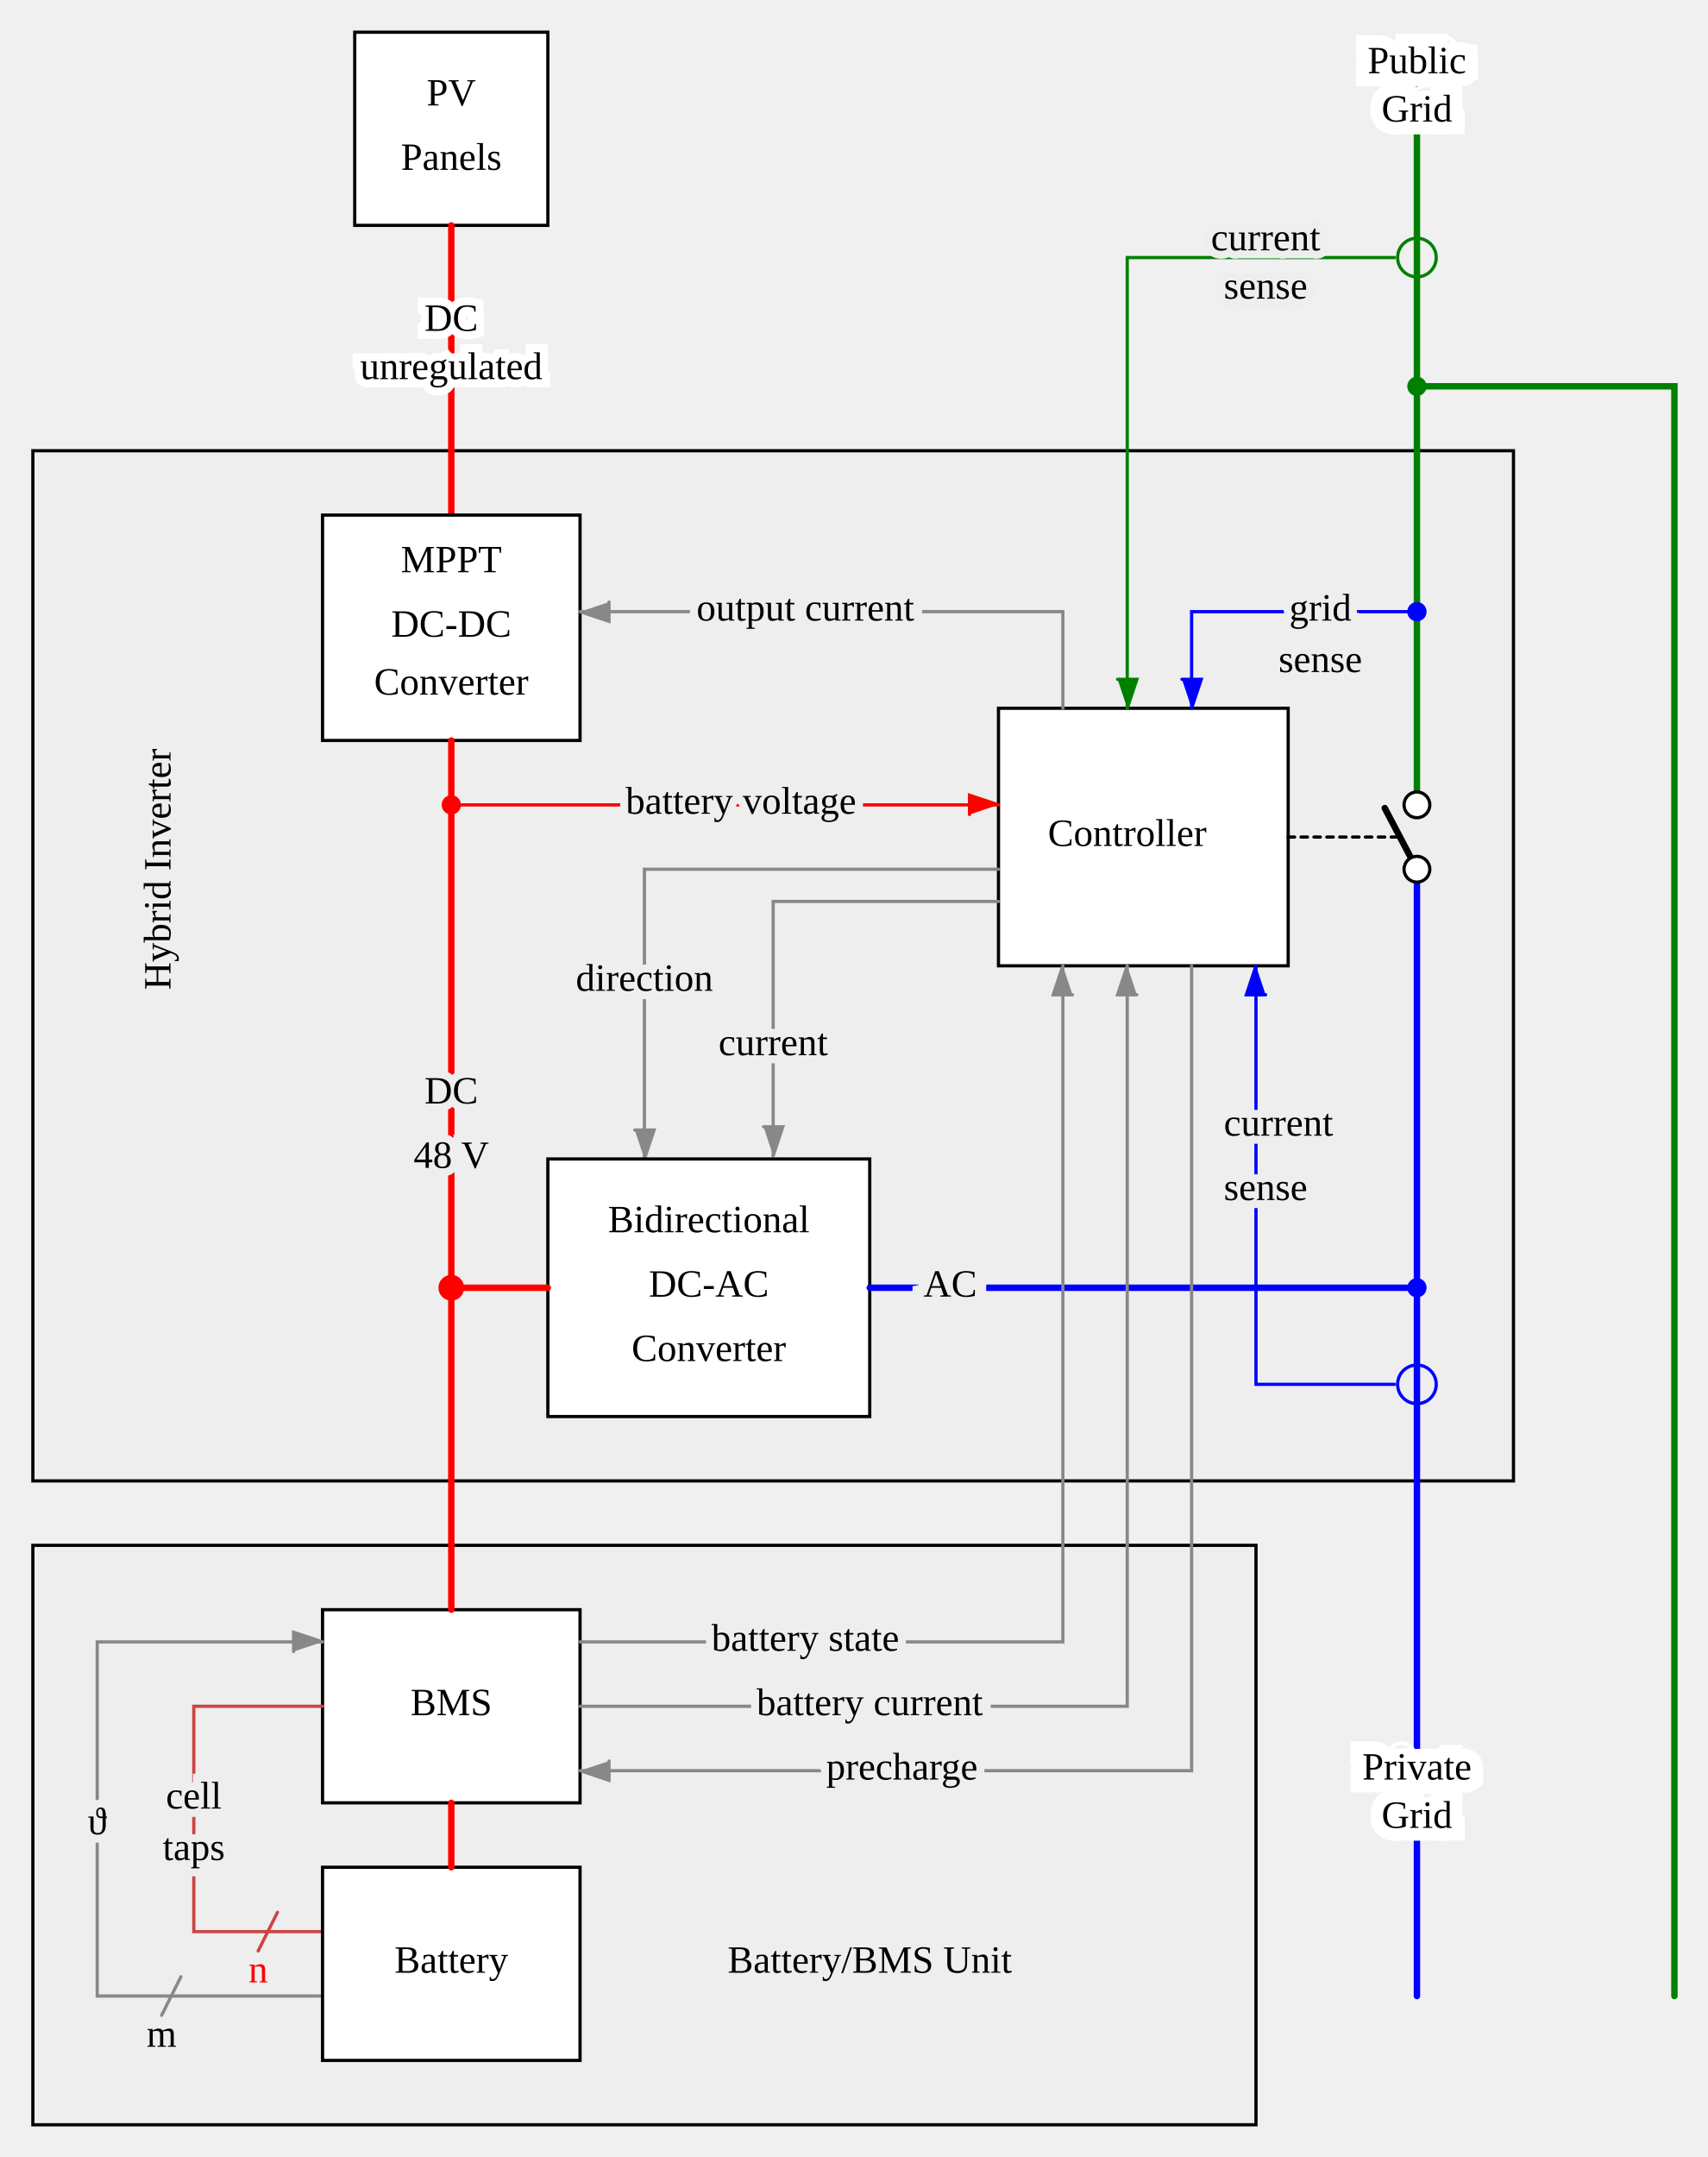
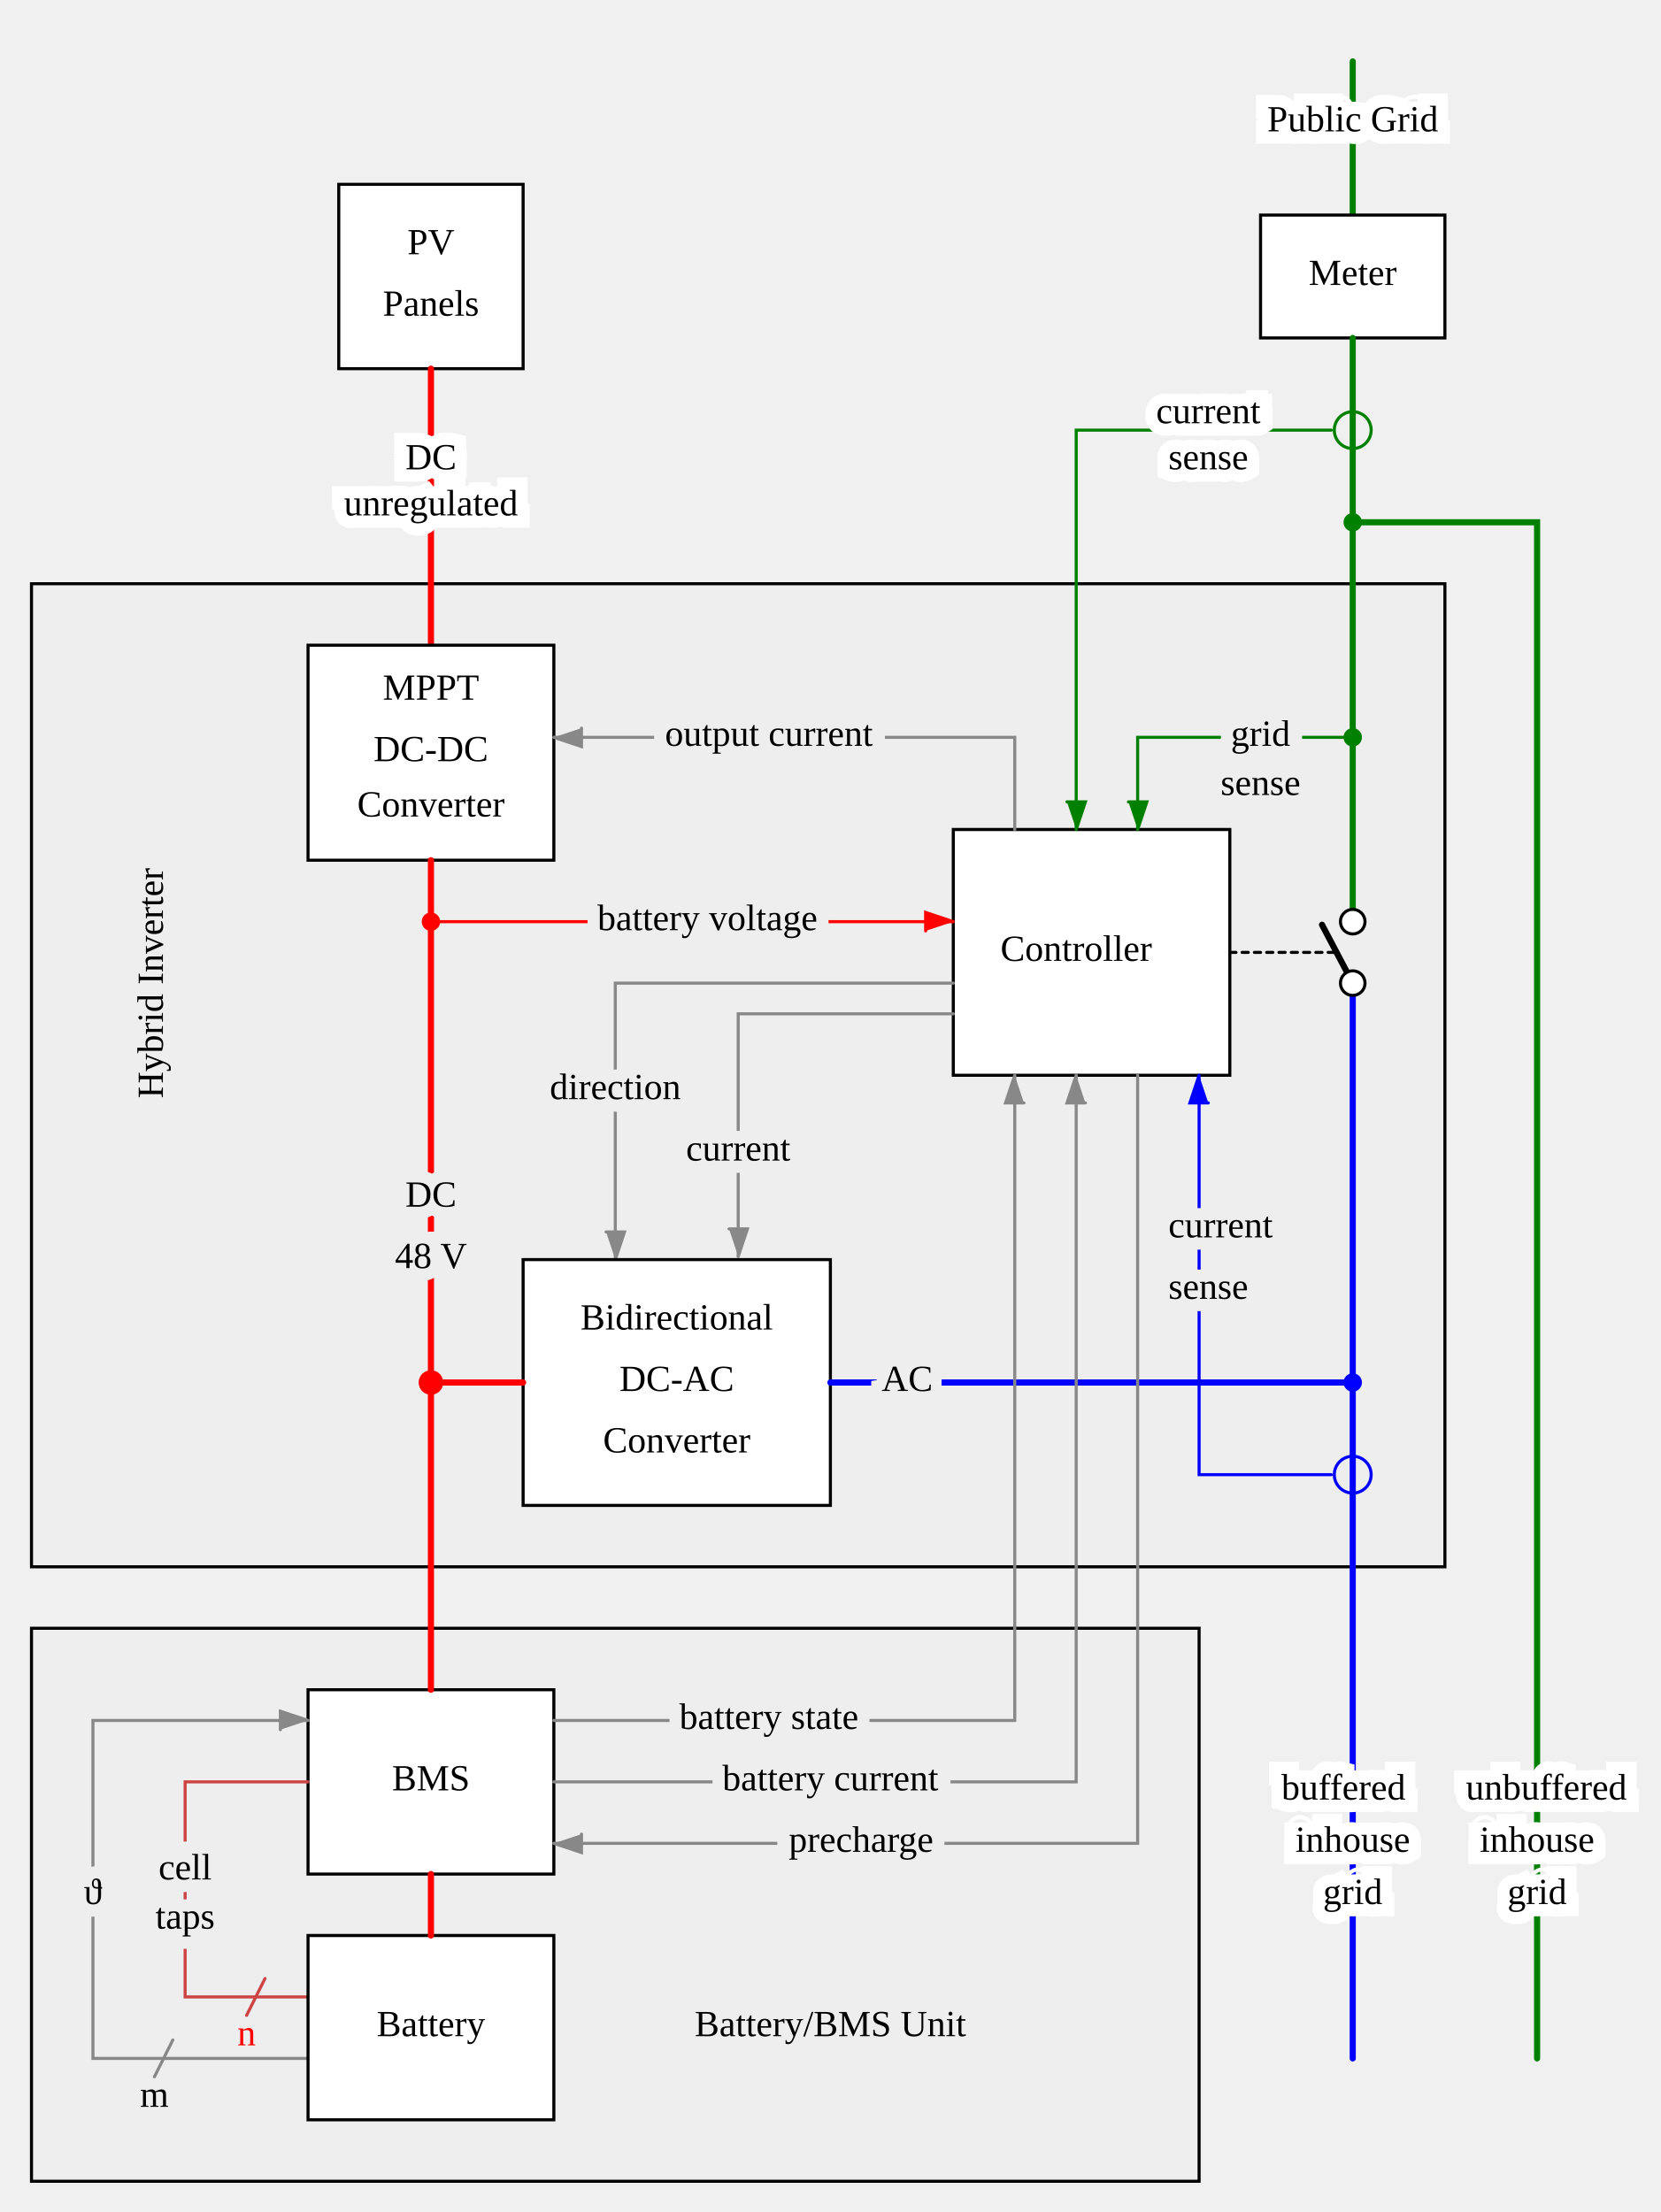
- <svg xmlns="http://www.w3.org/2000/svg" width="532" height="672" viewBox="-90 -220 530 670" style="border: 1px none silver" stroke-linecap="round" stroke-width="1" stroke="black" fill="white">
+ <svg xmlns="http://www.w3.org/2000/svg" width="542" height="722" viewBox="-90 -270 540 720" style="border: 1px none silver" stroke-linecap="round" stroke-width="1" stroke="black" fill="white">
  <style>
	.ac { stroke : blue }
	.ac.public { stroke : green }
	.connector { stroke-width : 2px ; fill : none ; }
	.control { stroke : #888 }
	.data { stroke : #888 ; stroke-width : 1px }
	.dc { stroke : red }
	.hidden { display : none }
	.monitoring { stroke : #C44 ; stroke-width : 1px }
- 	.outlined { stroke : #eee ; paint-order : stroke fill ; stroke-width : 5px }
+ 	.outlined { stroke : #eee ; paint-order : stroke fill ; stroke-width : 8px }
+ 	.outlined.white { stroke : white }
	.private-grid { stroke : green }
	.public-grid { stroke : blue }
	.left-aligned { text-anchor : start }
	
	g.textbox rect { stroke : none }
	circle.connector.dc { fill : red }
	circle.data { stroke : #888 ; fill : #888 }
	line { fill : none }
	g path { fill : none }
	text { text-anchor : middle ; dominant-baseline : middle ; fill : black ; stroke : none  }
	</style>
  <defs>
    <marker id="arrow" viewBox="-10 -5 10 10" markerWidth="10" markerHeight="10" orient="auto-start-reverse">
      <path d="M 0 0 L -9 -3  v 6 c" fill="context-stroke" stroke="context-stroke" />
    </marker>
    <marker id="dot" viewBox="-5 -5 10 10" markerWidth="10" markerHeight="10" markerUnits="userSpaceOnUse">
      <circle r="3 " stroke="none" fill="context-stroke" />
    </marker>
    <marker id="circle" viewBox="-7 -7 14 14" refX="-7" markerWidth="14" markerHeight="14" markerUnits="userSpaceOnUse">
      <circle r="6" fill="none" stroke="context-stroke" />
    </marker>
  </defs>
  <g id="panels" transform="translate(50,-180)">
    <rect x="-30" y="-30" width="60" height="60" />
    <text y="-10">PV</text>
    <text y="10">Panels</text>
  </g>
  <rect id="inverter-container" x="-80" y="-80" width="460" height="320" fill="#eee" />
  <text transform="translate(-40,50) rotate(270)">Hybrid Inverter</text>
  <g id="mppt" transform="translate(50,-25)">
    <path class="connector dc" d="M 0 -35 v -90" />
    <text class="outlined" style="stroke: white" y="-95">DC</text>
    <text class="outlined" style="stroke: white" y="-80">unregulated</text>
    <rect x="-40" y="-35" width="80" height="70" />
    <text y="-20">MPPT</text>
    <text>DC-DC</text>
    <text y="18">Converter</text>
  </g>
  <g id="controller" transform="translate(260,40)">
    <rect x="-40" y="-40" width="90" height="80" />
    <text>Controller</text>
    <g transform="translate(0,-20)">
      <path class="control" d="M -20 -20 v -30 h -150" marker-end="url(#arrow)" />
      <text class="outlined" x="-100" y="-50">output current</text>
    </g>
    <g>
      <path d="M -40 -10 h -170" stroke="red" marker-start="url(#arrow)" />
      <text class="outlined" x="-120" y="-10">battery voltage</text>
      <circle class="connector dc" cx="-210" cy="-10" r="2" />
    </g>
    <g>
      <path class="control" d="M -40 10 h -110 v 90" marker-end="url(#arrow)" />
      <text class="outlined" x="-150" y="45">direction</text>
    </g>
    <g>
      <path class="control" d="M -40 20 h -70 v 79" marker-end="url(#arrow)" />
      <text class="outlined" x="-110" y="65">current</text>
    </g>
-     <g id="public-grid-current-sense" transform="translate(83,-180)">
-       <path class="ac public" d="M 0 0 h -83 v 140" marker-start="url(#circle)" marker-end="url(#arrow)" />
-       <text class="outlined" x="-40" y="-5">current</text>
-       <text class="outlined" x="-40" y="10">sense</text>
+     <g id="public-grid" transform="translate(90, -220)">
+       <path class="connector ac public" d="M 0 -20 v -50" />
+       <text class="outlined white" y="-50">Public Grid</text>
+       <rect x="-30" y="-20" width="60" height="40" />
+       <text class="outlined white">Meter</text>
+     </g>
+     <g id="public-grid-inhouse" transform="translate(90,-240)">
+       <path class="connector ac public" d="M 0 40 v 190" />
+       <path class="connector ac public" d="M 0 100 h 60 v 500" marker-start="url(#dot)" />
+       <g transform="translate(60,530)">
+         <text class="outlined white" x="3" y="-17">unbuffered</text>
+         <text class="outlined white">inhouse</text>
+         <text class="outlined white" y="17">grid</text>
+       </g>
+     </g>
+     <g id="public-grid-current-sense" transform="translate(83,-170)">
+       <path class="ac public" d="M 0 0 h -83 v 130" marker-start="url(#circle)" marker-end="url(#arrow)" />
+       <text class="outlined" x="-40" y="-5" style="stroke:white">current</text>
+       <text class="outlined" x="-40" y="10" style="stroke:white">sense</text>
+     </g>
+     <g id="public-grid-voltage-sense" transform="translate(90,-70)">
+       <path class="ac public" d="M 0 0 h -70 v30" marker-start="url(#dot)" marker-end="url(#arrow)" />
+       <text x="-30" class="outlined">grid</text>
+       <text x="-30" y="16" class="outlined">sense</text>
    </g>
  </g>
-   <g id="bidi-inverter" transform="translate(130,180)">
+   <g id="bidi-dc-ac-converter" transform="translate(130,180)">
    <rect x="-50" y="-40" width="100" height="80" />
    <text y="-20">Bidirectional</text>
    <text y="0">DC-AC</text>
    <text y="20">Converter</text>
    <path class="connector public-grid" d="M 50 0 h 170" marker-end="url(#dot)" />
    <text x="75" y="0" class="outlined" style="stroke-width:7px">AC</text>
    <path class="connector dc" d="M -50 0 h -30" />
    <circle class="connector dc" cx="-80" r="3" />
-     <g id="public-grid" transform="translate(220,-380)">
-       <path class="connector ac public" d="M 0 0 v 230" />
-       <path class="connector ac public" d="M 0 100 h 80 v 500" marker-start="url(#dot)" />
-       <text class="outlined" style="stroke-width: 8px ; stroke:white">Public</text>
-       <text class="outlined" y="15" style="stroke-width: 8px ; stroke:white">Grid</text>
-     </g>
-     <g id="public-grid-voltage-sense" transform="translate(220,-210)">
-       <path class="ac" d="M 0 0 h -70 v30" marker-start="url(#dot)" marker-end="url(#arrow)" />
-       <text x="-30" class="outlined">grid</text>
-       <text x="-30" y="16" class="outlined">sense</text>
-     </g>
    <g id="private-grid-current-sense" transform="translate(160,30)">
      <path class="connector ac" d="M 60 -160 v 350" />
      <path class="ac" d="M 53 0 h -43 v -130" marker-start="url(#circle)" marker-end="url(#arrow)" />
      <text class="outlined left-aligned" y="-80">current</text>
      <text class="outlined left-aligned" y="-60">sense</text>
    </g>
    <g id="circuit-breaker" transform="translate(220,-140) rotate(270)">
      <circle cx="10" r="4" />
      <line x1="-10" x2="9" y2="-10" stroke-width="2" />
      <circle cx="-10" r="4" />
    </g>
    <path d="M 180 -140 h 35" stroke-dasharray="2 2" />
  </g>
  <g transform="translate(350,330)">
-     <text class="outlined" style="stroke-width: 8px ; stroke:white">Private</text>
-     <text class="outlined" y="15" style="stroke-width: 8px ; stroke:white">Grid</text>
+     <text class="outlined white" x="-3" y="-17">buffered</text>
+     <text class="outlined white">inhouse</text>
+     <text class="outlined white" y="17">grid</text>
  </g>
  <rect id="battery-container" x="-80" y="260" width="380" height="180" fill="#eee" />
  <text x="180" y="390">Battery/BMS Unit</text>
  <g id="bms" transform="translate(50,310)">
    <rect x="-40" y="-30" width="80" height="60" />
    <text>BMS</text>
    <path class="connector dc" d="M 0 -30 v -270" />
    <g transform="translate(0,-180)">
      <text class="outlined" y="-10">DC</text>
      <text class="outlined" y="10">48 V</text>
    </g>
    <path class="monitoring" d="M -40 0 h -40 v 70 h 40 m -20 6 l 6 -12" />
    <text x="-60" y="83" style="fill:red">n</text>
    <text class="outlined" x="-80" y="29">cell</text>
    <text class="outlined" x="-80" y="45">taps</text>
    <path class="data" d="M-40 -20 h -70 v 110 h 70 m -50 6 l 6 -12" marker-start="url(#arrow)" />
    <text class="outlined" x="-110" y="37">ϑ</text>
    <text x="-90" y="103">m</text>
    <path class="data" d="M 40 -20 h 150 v -210" marker-end="url(#arrow)" />
    <text class="outlined" x="110" y="-20">battery state</text>
    <path class="data" d="M 40 0 h 170 v -230" marker-end="url(#arrow)" />
    <text class="outlined" x="130">battery current</text>
    <path class="data" d="M 40 20 h 190 v -250" marker-start="url(#arrow)" />
    <text class="outlined" x="140" y="20">precharge</text>
  </g>
  <g id="battery" transform="translate(50,390)">
    <rect x="-40" y="-30" width="80" height="60" />
    <text>Battery</text>
    <path class="connector dc" d="M 0 -30 v -20" />
    <path class="hidden connector dc" d="M 0 -40 h 160 v -85" />
  </g>
</svg>
